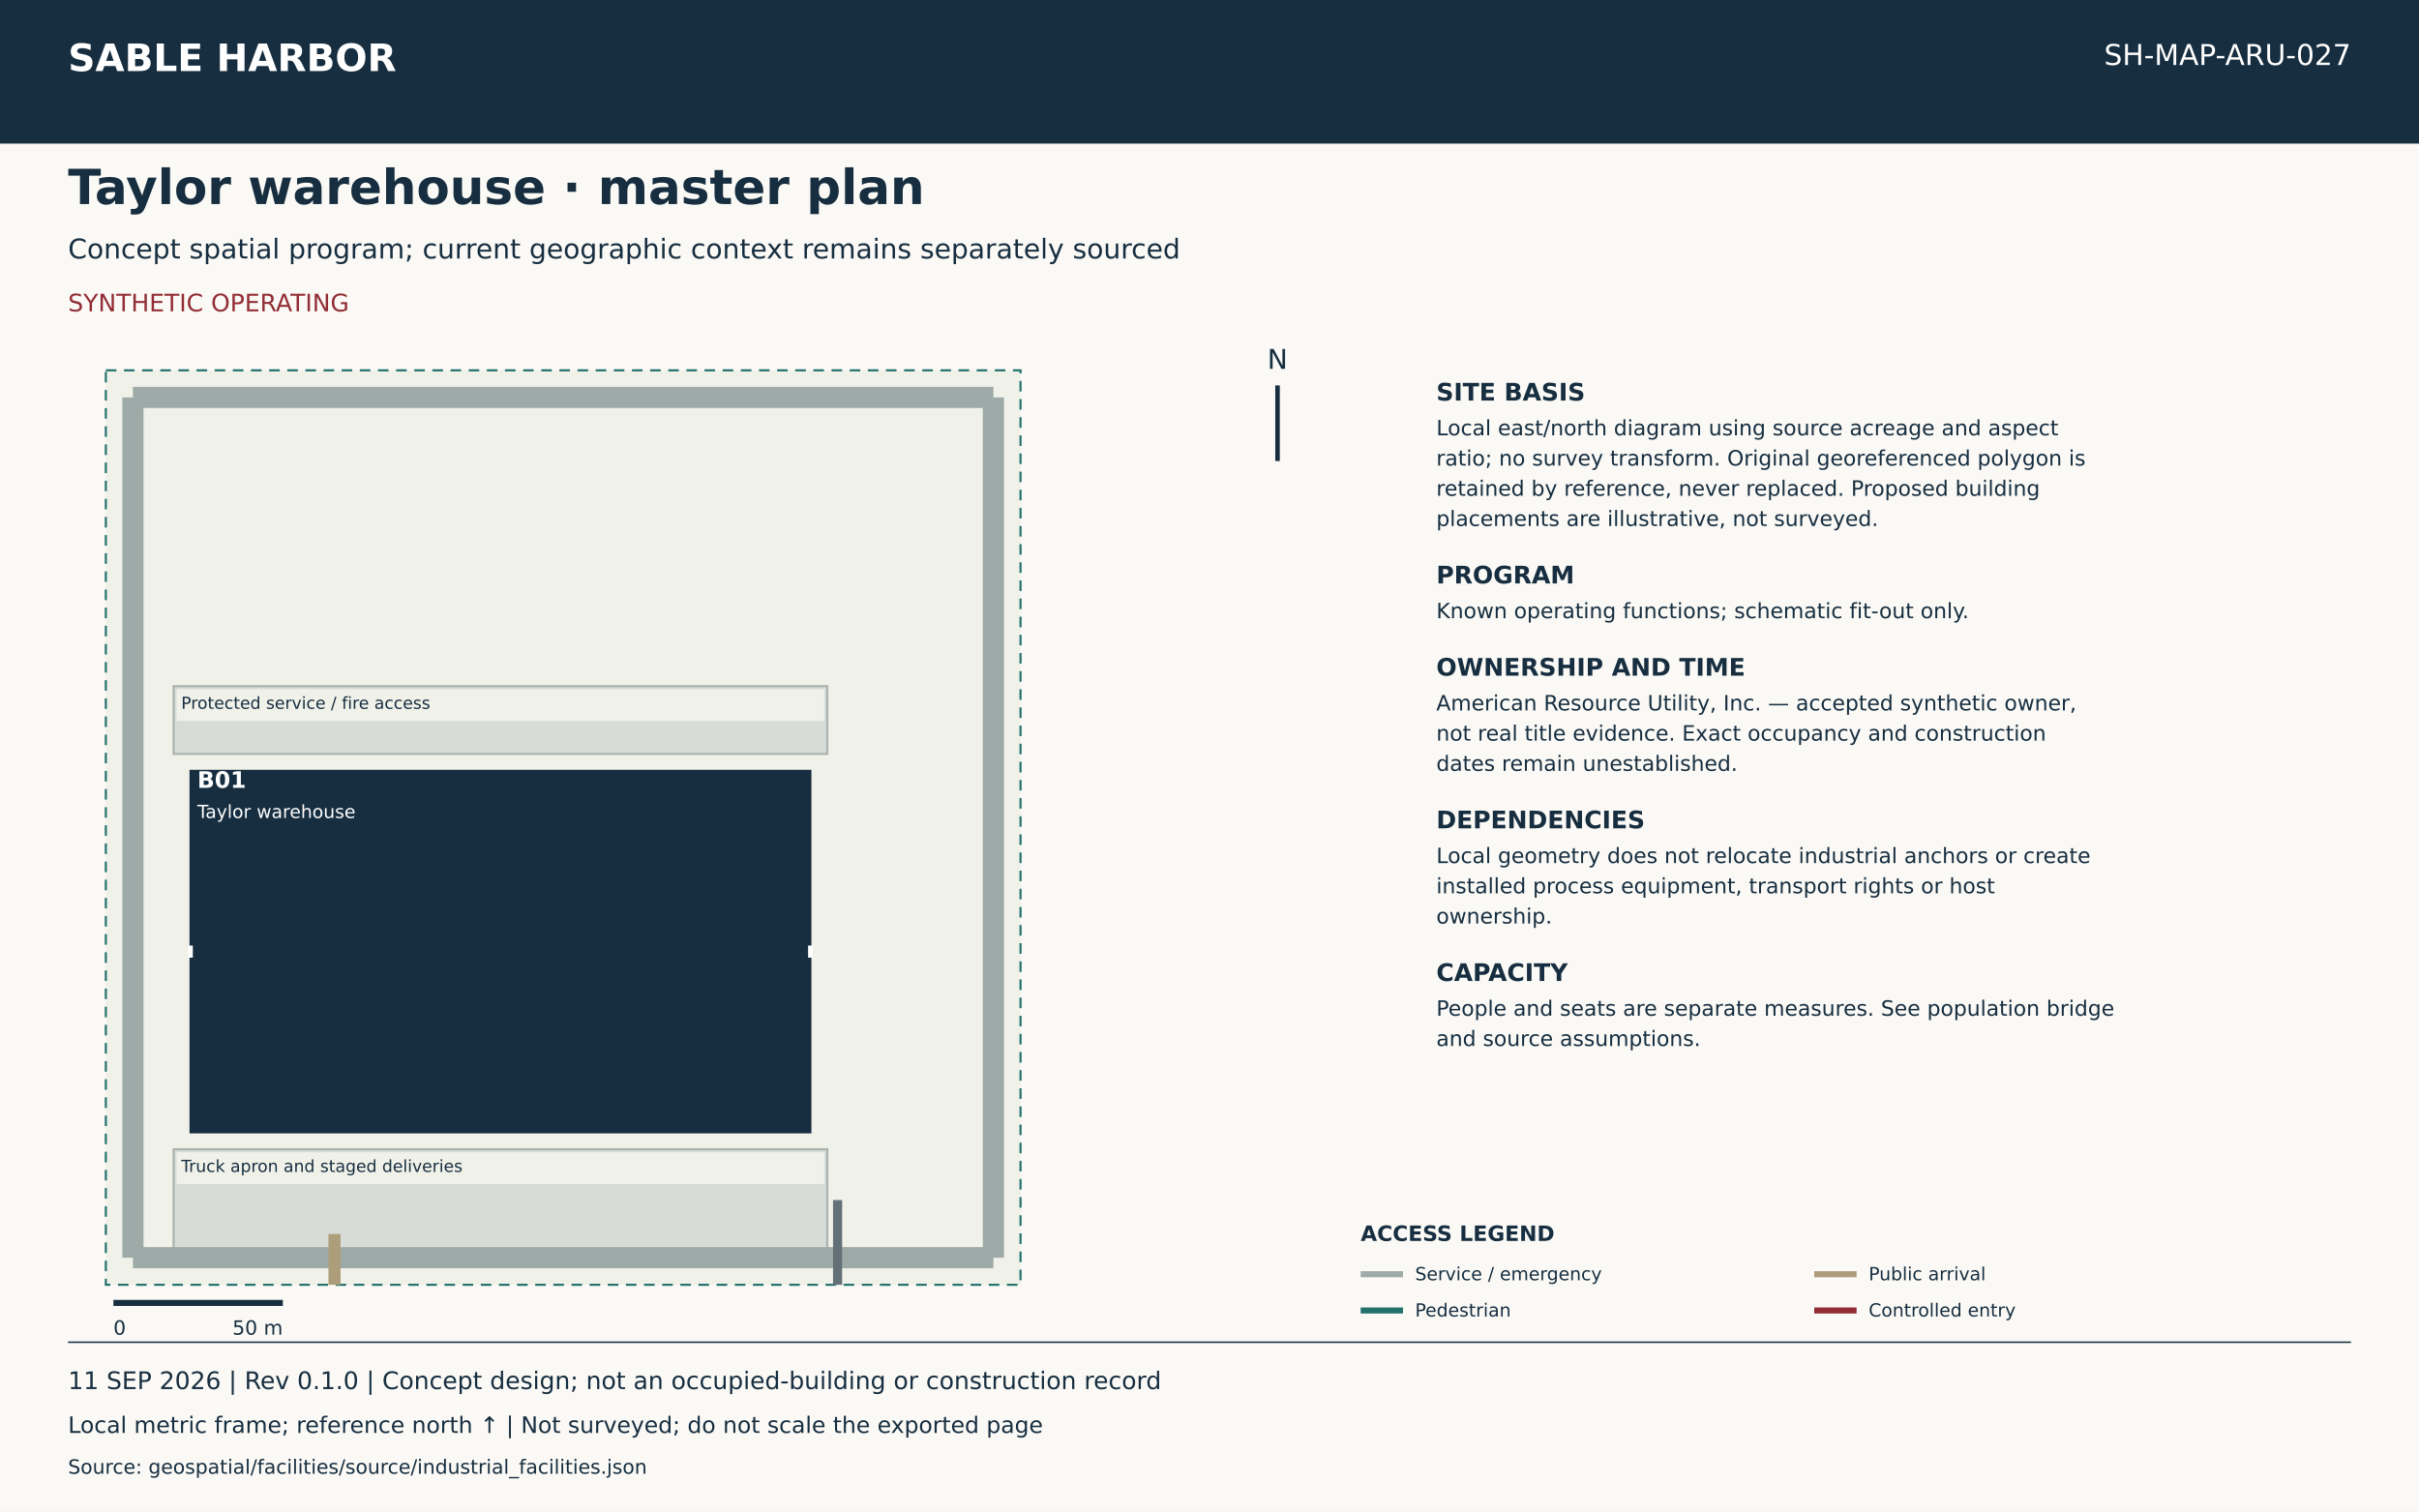
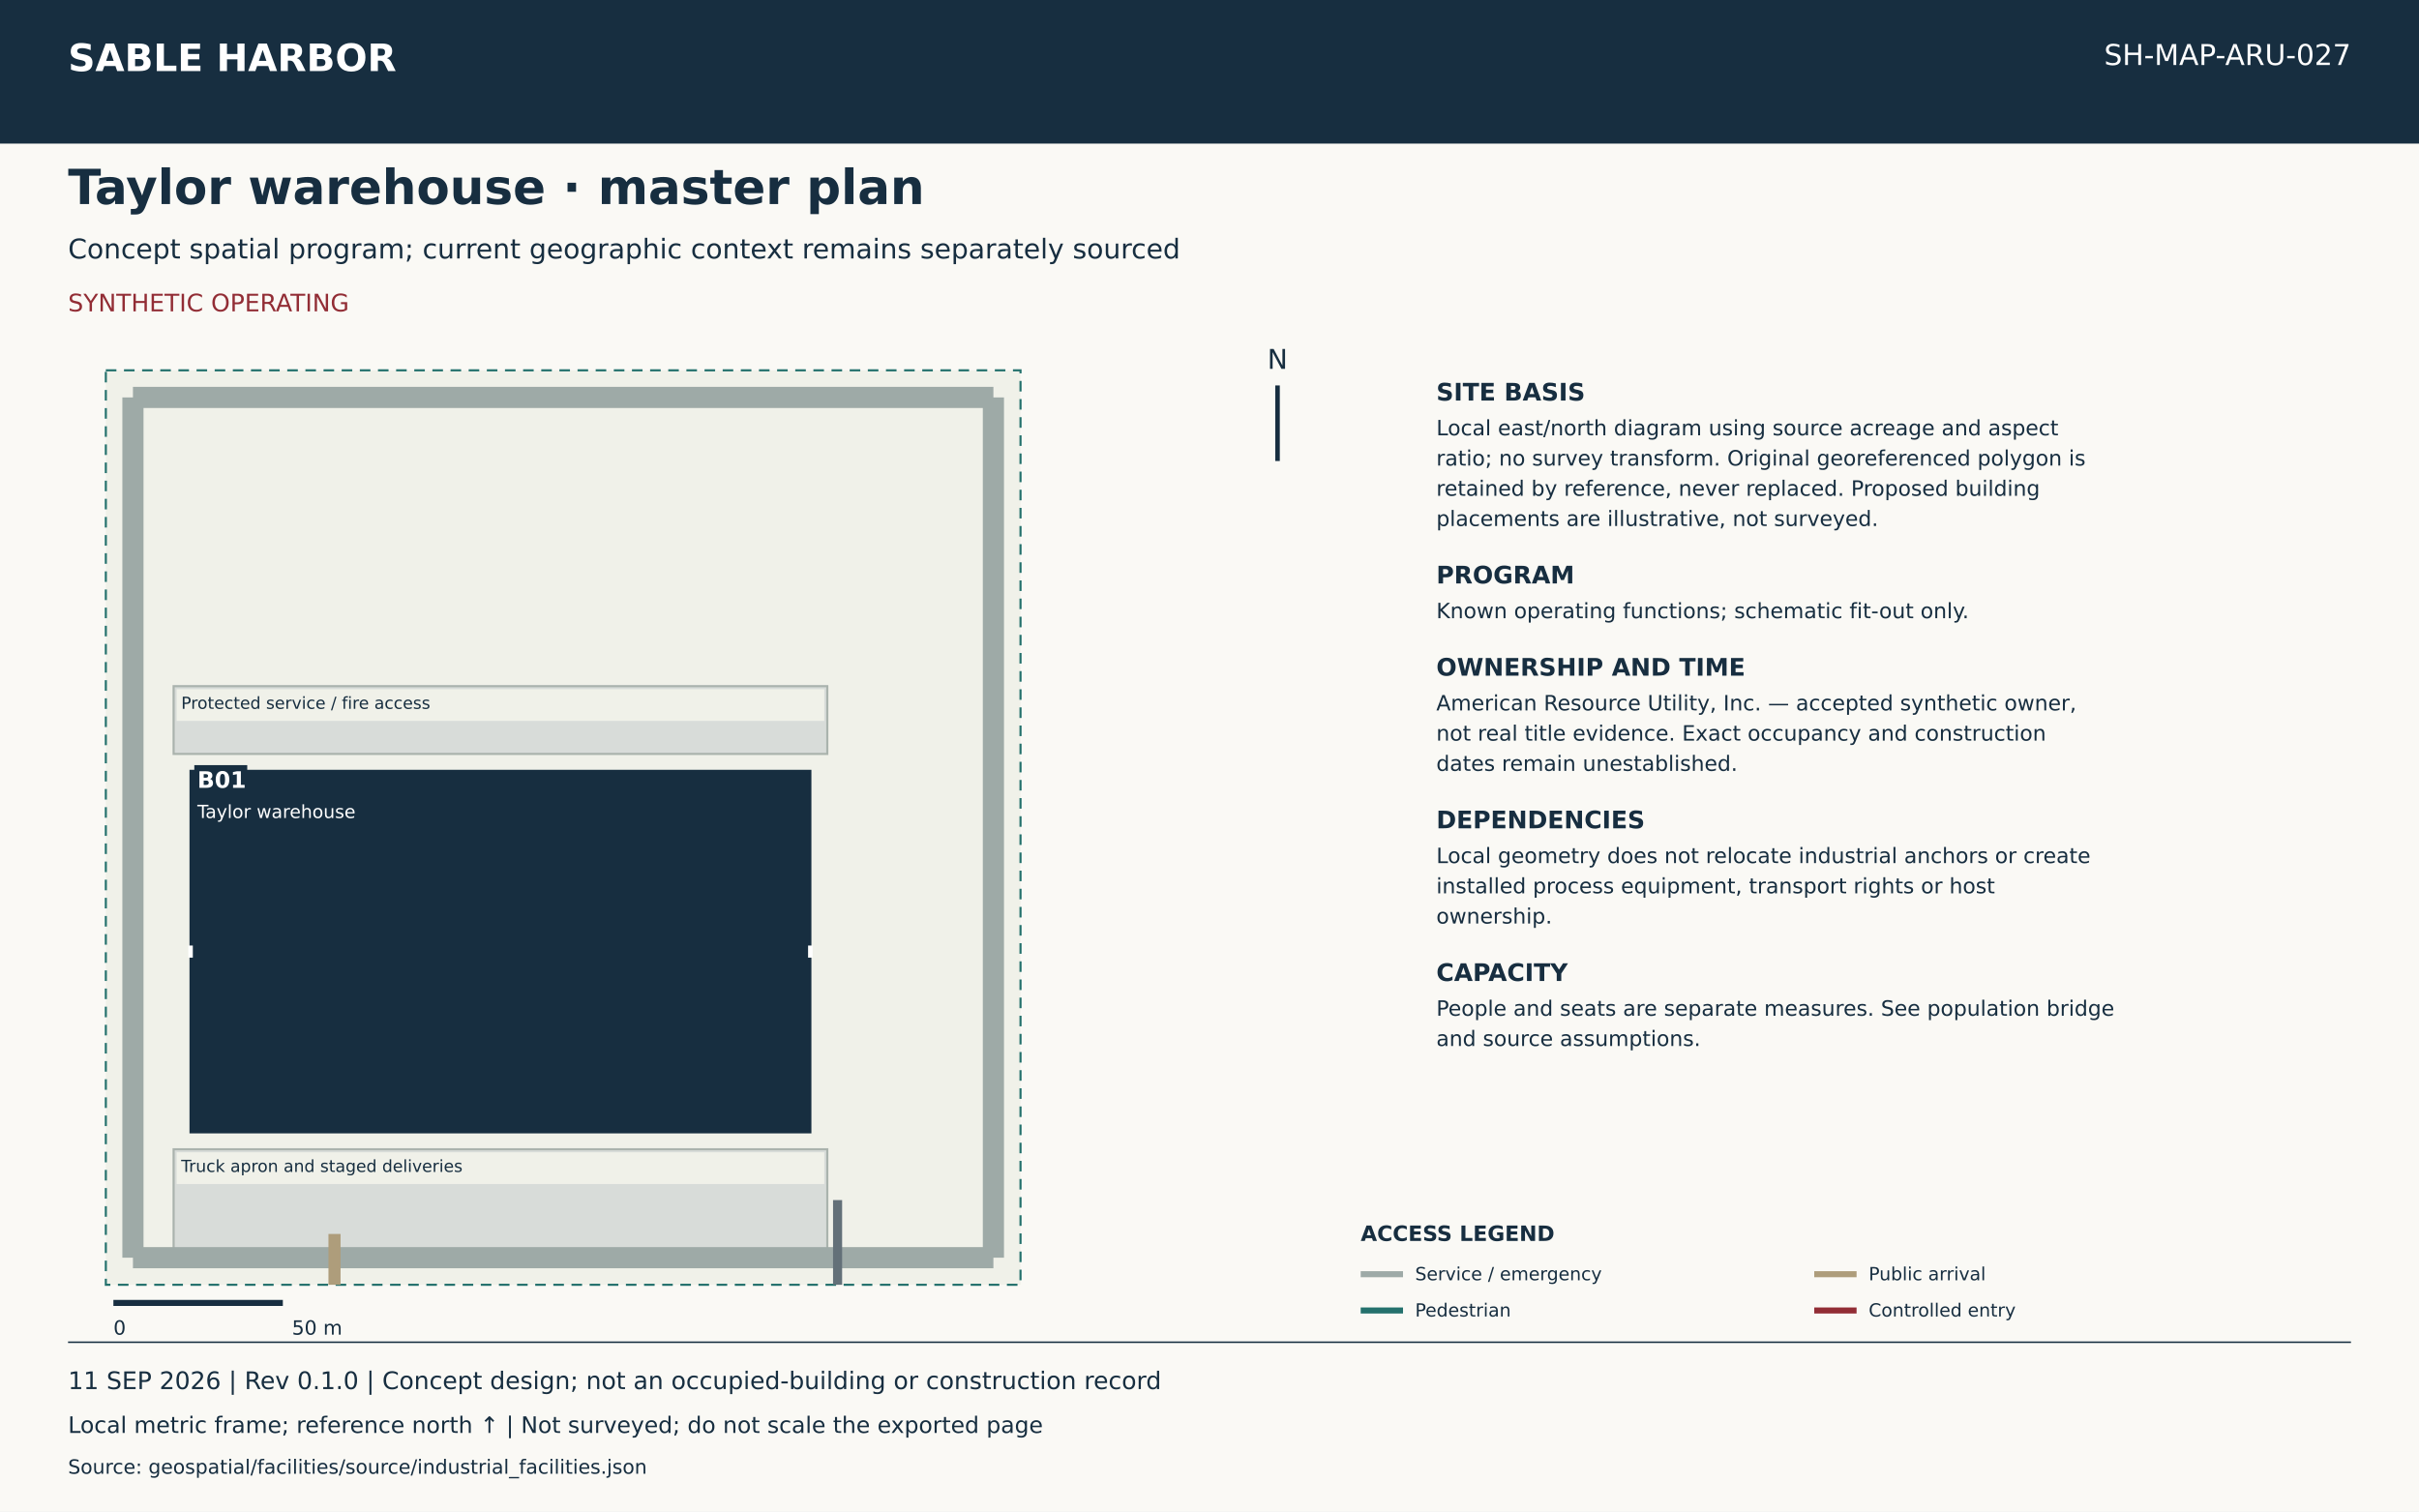
<svg xmlns="http://www.w3.org/2000/svg" width="1600" height="1000" viewBox="0 0 1600 1000">
  <style>text{font-family:DejaVu Sans,sans-serif;fill:#172e40} .muted{fill:#637078}</style>
  <rect x="0" y="0" width="1600" height="1000" fill="#faf9f5" stroke="none" stroke-width="1" />
  <rect x="0" y="0" width="1600" height="95" fill="#172e40" stroke="none" stroke-width="1" />
  <text x="45" y="47" font-size="25" font-weight="bold" text-anchor="start" style="fill:white">SABLE HARBOR</text>
  <text x="1555" y="43" font-size="19" font-weight="normal" text-anchor="end" style="fill:white">SH-MAP-ARU-027</text>
  <text x="45" y="135" font-size="32" font-weight="bold" text-anchor="start" style="fill:#172e40">Taylor warehouse · master plan</text>
  <text x="45" y="171" font-size="18" font-weight="normal" text-anchor="start" style="fill:#172e40">Concept spatial program; current geographic context remains separately sourced</text>
  <text x="45" y="206" font-size="16" font-weight="normal" text-anchor="start" style="fill:#922d35">SYNTHETIC OPERATING</text>
  <path d="M45,888 L1555,888" fill="none" stroke="#172e40" stroke-width="1" />
  <text x="45" y="919" font-size="16" font-weight="normal" text-anchor="start" style="fill:#172e40">11 SEP 2026  |  Rev 0.1.0  |  Concept design; not an occupied-building or construction record</text>
  <text x="45" y="948" font-size="15" font-weight="normal" text-anchor="start" style="fill:#172e40">Local metric frame; reference north ↑  |  Not surveyed; do not scale the exported page</text>
  <text x="45" y="975" font-size="13" font-weight="normal" text-anchor="start" style="fill:#172e40">Source: geospatial/facilities/source/industrial_facilities.json</text>
  <rect x="70" y="245" width="605" height="605" fill="#f0f1e9" stroke="#24716d" stroke-width="1.4" stroke-dasharray="7 5" />
  <rect x="114.832" y="760.336" width="432.362" height="67.248" fill="#d8dcd9" stroke="#aab3ad" stroke-width="1.4" />
  <rect x="114.832" y="453.952" width="432.362" height="44.832" fill="#d8dcd9" stroke="#aab3ad" stroke-width="1.4" />
  <path d="M87.933,832.067 L657.067,832.067" fill="none" stroke="#9eaaa7" stroke-width="14" />
  <path d="M657.067,832.067 L657.067,262.933" fill="none" stroke="#9eaaa7" stroke-width="14" />
  <path d="M657.067,262.933 L87.933,262.933" fill="none" stroke="#9eaaa7" stroke-width="14" />
  <path d="M87.933,262.933 L87.933,832.067" fill="none" stroke="#9eaaa7" stroke-width="14" />
  <path d="M221.25,850 L221.25,816.376" fill="none" stroke="#ae9d7b" stroke-width="8" />
  <path d="M554,850 L554,793.96" fill="none" stroke="#637078" stroke-width="6" />
  <rect x="116.832" y="762.336" width="428.362" height="21" fill="#f0f1e9" stroke="none" stroke-width="1" />
  <text x="119.832" y="775.336" font-size="11" font-weight="normal" text-anchor="start" style="fill:#172e40">Truck apron and staged deliveries</text>
  <rect x="116.832" y="455.952" width="428.362" height="21" fill="#f0f1e9" stroke="none" stroke-width="1" />
  <text x="119.832" y="468.952" font-size="11" font-weight="normal" text-anchor="start" style="fill:#172e40">Protected service / fire access</text>
  <rect x="126.04" y="509.992" width="409.946" height="239.135" fill="#172e40" stroke="#172e40" stroke-width="1.4" />
+   <rect x="128.524" y="506.2" width="35" height="20" fill="#172e40" stroke="none" stroke-width="1" />
  <text x="130.524" y="521.2" font-size="15" font-weight="bold" text-anchor="start" style="fill:white">B01</text>
  <text x="130.524" y="541.2" font-size="12" font-weight="normal" text-anchor="start" style="fill:white">Taylor warehouse</text>
  <path d="M126.04,625.56 L126.04,633.56" fill="none" stroke="white" stroke-width="3" />
  <path d="M535.986,625.56 L535.986,633.56" fill="none" stroke="white" stroke-width="3" />
  <path d="M845,305 L845,255" fill="none" stroke="#172e40" stroke-width="3" />
  <text x="845" y="244" font-size="18" font-weight="normal" text-anchor="middle" style="fill:#172e40">N</text>
  <path d="M75,862 L187.081,862" fill="none" stroke="#172e40" stroke-width="4" />
  <text x="75" y="883" font-size="13" font-weight="normal" text-anchor="start" style="fill:#172e40">0</text>
-   <text x="187.081" y="883" font-size="13" font-weight="normal" text-anchor="end" style="fill:#172e40">50 m</text>
+   <text x="193.081" y="883" font-size="13" font-weight="normal" text-anchor="start" style="fill:#172e40">50 m</text>
  <text x="950" y="265" font-size="16" font-weight="bold" text-anchor="start" style="fill:#172e40">SITE BASIS</text>
  <text x="950" y="288" font-size="14" font-weight="normal" text-anchor="start" style="fill:#172e40">Local east/north diagram using source acreage and aspect</text>
  <text x="950" y="308" font-size="14" font-weight="normal" text-anchor="start" style="fill:#172e40">ratio; no survey transform. Original georeferenced polygon is</text>
  <text x="950" y="328" font-size="14" font-weight="normal" text-anchor="start" style="fill:#172e40">retained by reference, never replaced. Proposed building</text>
  <text x="950" y="348" font-size="14" font-weight="normal" text-anchor="start" style="fill:#172e40">placements are illustrative, not surveyed.</text>
  <text x="950" y="386" font-size="16" font-weight="bold" text-anchor="start" style="fill:#172e40">PROGRAM</text>
  <text x="950" y="409" font-size="14" font-weight="normal" text-anchor="start" style="fill:#172e40">Known operating functions; schematic fit-out only.</text>
  <text x="950" y="447" font-size="16" font-weight="bold" text-anchor="start" style="fill:#172e40">OWNERSHIP AND TIME</text>
  <text x="950" y="470" font-size="14" font-weight="normal" text-anchor="start" style="fill:#172e40">American Resource Utility, Inc. — accepted synthetic owner,</text>
  <text x="950" y="490" font-size="14" font-weight="normal" text-anchor="start" style="fill:#172e40">not real title evidence. Exact occupancy and construction</text>
  <text x="950" y="510" font-size="14" font-weight="normal" text-anchor="start" style="fill:#172e40">dates remain unestablished.</text>
  <text x="950" y="548" font-size="16" font-weight="bold" text-anchor="start" style="fill:#172e40">DEPENDENCIES</text>
  <text x="950" y="571" font-size="14" font-weight="normal" text-anchor="start" style="fill:#172e40">Local geometry does not relocate industrial anchors or create</text>
  <text x="950" y="591" font-size="14" font-weight="normal" text-anchor="start" style="fill:#172e40">installed process equipment, transport rights or host</text>
  <text x="950" y="611" font-size="14" font-weight="normal" text-anchor="start" style="fill:#172e40">ownership.</text>
  <text x="950" y="649" font-size="16" font-weight="bold" text-anchor="start" style="fill:#172e40">CAPACITY</text>
  <text x="950" y="672" font-size="14" font-weight="normal" text-anchor="start" style="fill:#172e40">People and seats are separate measures. See population bridge</text>
  <text x="950" y="692" font-size="14" font-weight="normal" text-anchor="start" style="fill:#172e40">and source assumptions.</text>
  <text x="900" y="821" font-size="14" font-weight="bold" text-anchor="start" style="fill:#172e40">ACCESS LEGEND</text>
  <path d="M900,843 L928,843" fill="none" stroke="#9eaaa7" stroke-width="4" />
  <text x="936" y="847" font-size="12" font-weight="normal" text-anchor="start" style="fill:#172e40">Service / emergency</text>
  <path d="M1200,843 L1228,843" fill="none" stroke="#ae9d7b" stroke-width="4" />
  <text x="1236" y="847" font-size="12" font-weight="normal" text-anchor="start" style="fill:#172e40">Public arrival</text>
  <path d="M900,867 L928,867" fill="none" stroke="#24716d" stroke-width="4" />
  <text x="936" y="871" font-size="12" font-weight="normal" text-anchor="start" style="fill:#172e40">Pedestrian</text>
  <path d="M1200,867 L1228,867" fill="none" stroke="#922d35" stroke-width="4" />
  <text x="1236" y="871" font-size="12" font-weight="normal" text-anchor="start" style="fill:#172e40">Controlled entry</text>
</svg>
